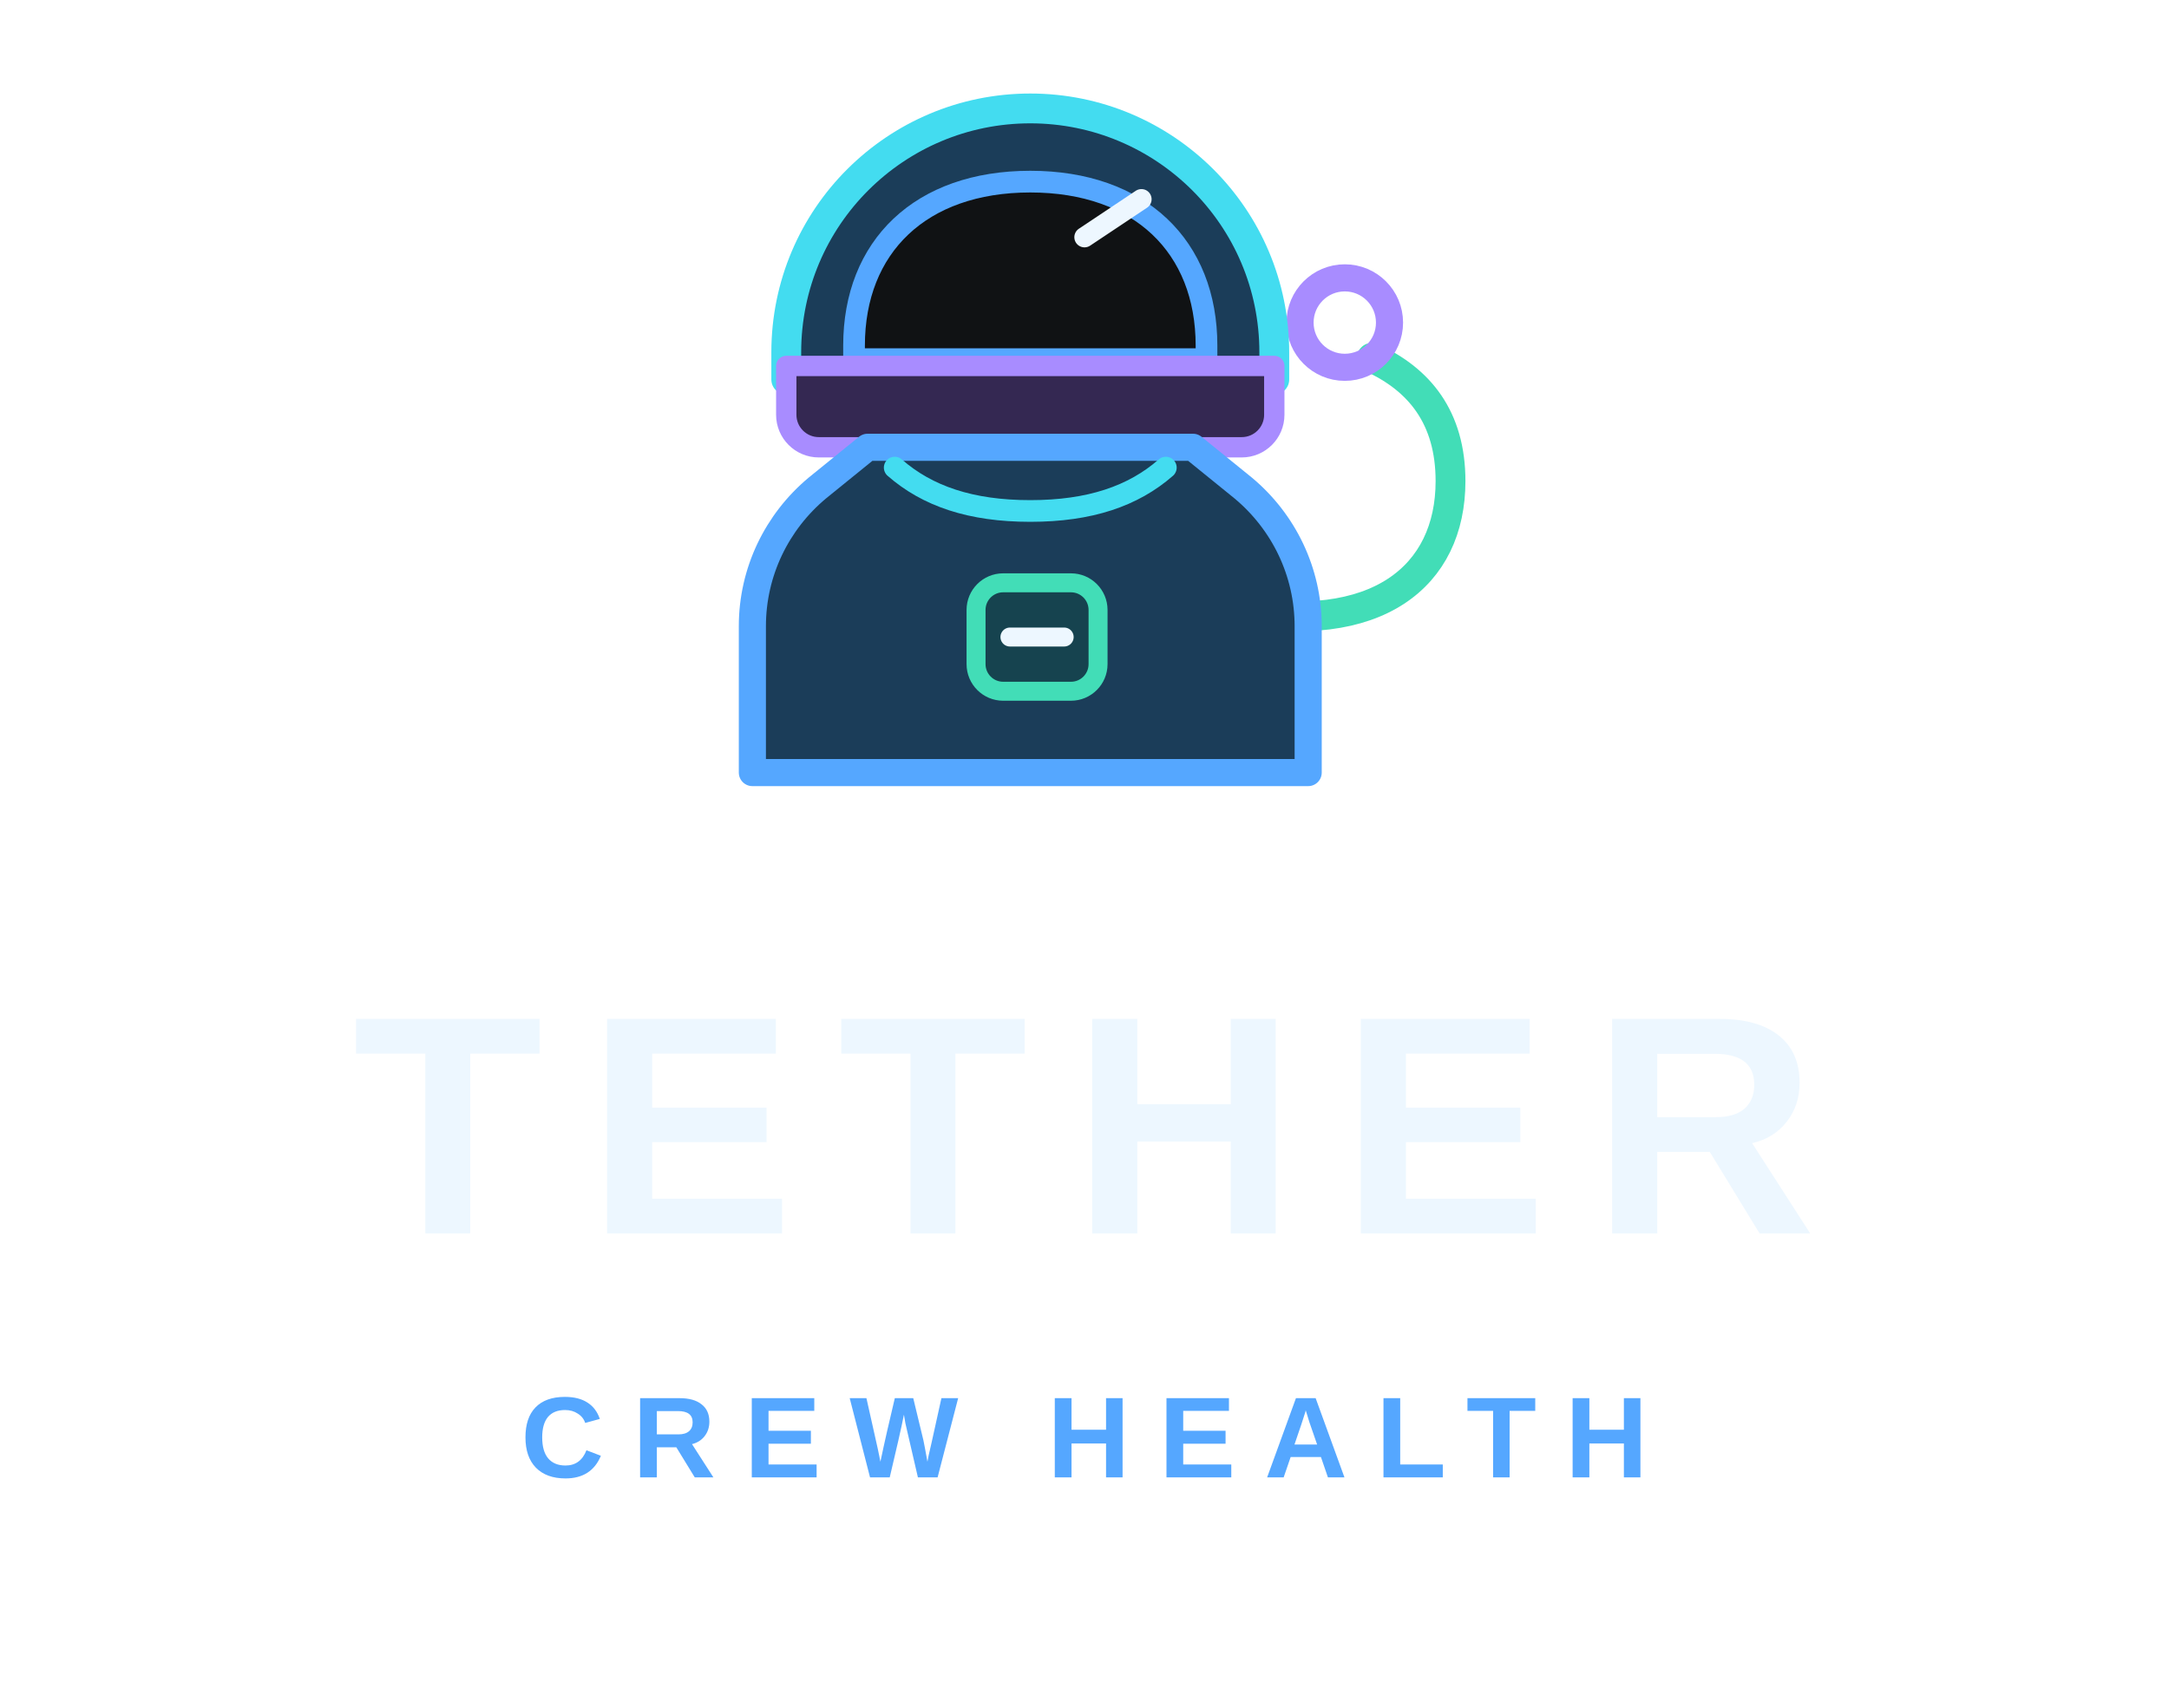
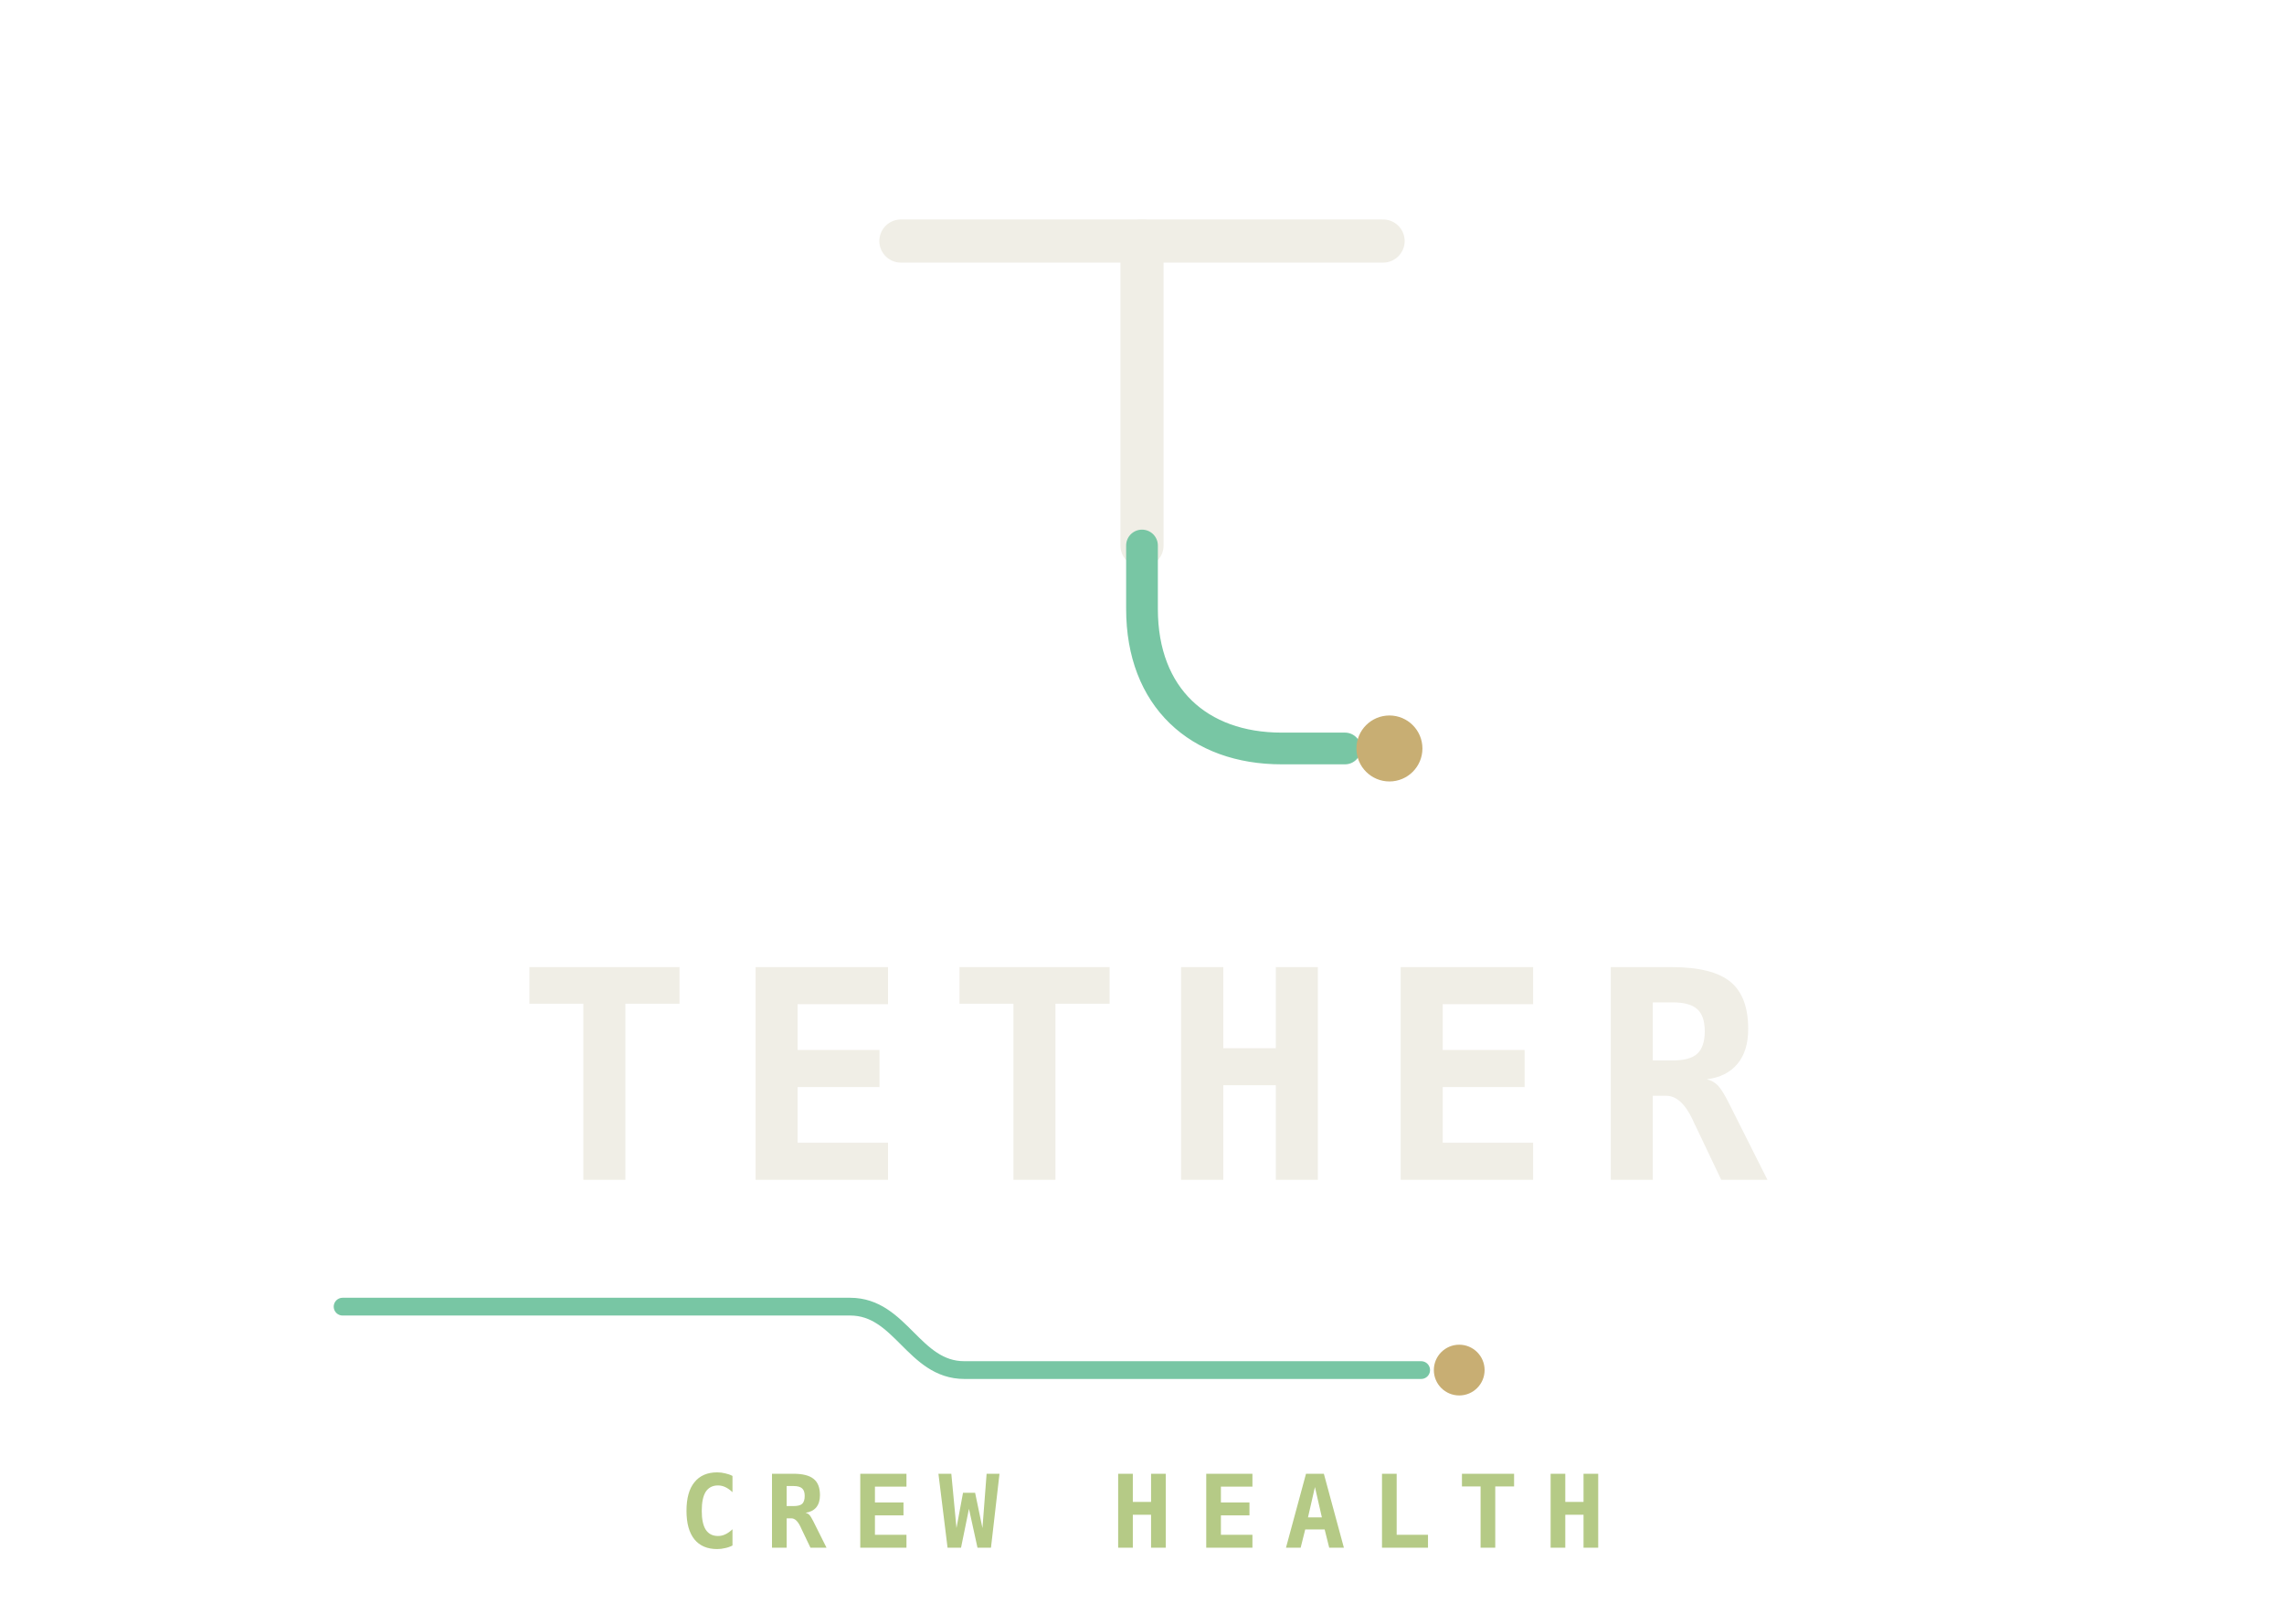
- <svg xmlns="http://www.w3.org/2000/svg" viewBox="0 0 160 126" role="img" aria-labelledby="title desc">
-   <g transform="translate(48 0)" fill="none" stroke-linecap="round" stroke-linejoin="round">
-     <path d="M43 45c10.6 2 16-2.5 16-9.5 0-4.7-2.3-7.5-5.8-9.1" stroke="#42ddb7" stroke-width="2.2" />
-     <circle cx="51.2" cy="23.8" r="3.3" stroke="#a88cff" stroke-width="2" />
-     <path d="M10 28v-2c0-10 8.1-18 18-18s18 8 18 18v2H10Z" fill="#1b3d59" stroke="#43dcf0" stroke-width="2.2" />
-     <path d="M15 26.5v-1c0-7.3 4.9-12.1 13-12.1s13 4.8 13 12.1v1H15Z" fill="#101214" stroke="#55a7ff" stroke-width="1.6" />
-     <path d="m32 17.5 4.2-2.8" stroke="#edf7ff" stroke-width="1.5" />
-     <path d="M10 27h36v3.6a2.4 2.4 0 0 1-2.4 2.4H12.4a2.4 2.4 0 0 1-2.4-2.4V27Z" fill="#342852" stroke="#a88cff" stroke-width="1.5" />
-     <path d="M16 33h24l3.7 3c3 2.5 4.8 6.2 4.8 10.2V57H7.5V46.2c0-4 1.8-7.7 4.8-10.2L16 33Z" fill="#1b3d59" stroke="#55a7ff" stroke-width="2" />
-     <path d="M18 34.5c2.4 2.1 5.6 3.2 10 3.2s7.6-1.1 10-3.2" stroke="#43dcf0" stroke-width="1.6" />
-     <rect x="24" y="43" width="9" height="8" rx="2" fill="#16434f" stroke="#42ddb7" stroke-width="1.4" />
-     <path d="M26.5 47h4" stroke="#edf7ff" stroke-width="1.4" />
+ <svg xmlns="http://www.w3.org/2000/svg" viewBox="0 0 180 128" role="img" aria-labelledby="title desc">
+   <g transform="translate(58 5)">
+     <path d="M13 14h38" fill="none" stroke="#f0eee6" stroke-width="3.4" stroke-linecap="round" />
+     <path d="M32 14v24" fill="none" stroke="#f0eee6" stroke-width="3.4" stroke-linecap="round" />
+     <path d="M32 38v5c0 7 4.5 11 11 11h5" fill="none" stroke="#78c6a4" stroke-width="2.5" stroke-linecap="round" />
+     <circle cx="51.5" cy="54" r="2.6" fill="#c8ae73" />
  </g>
-   <text x="80" y="91" fill="#edf7ff" text-anchor="middle" font-family="Figtree, 'Segoe UI', Arial, sans-serif" font-size="23" font-weight="750" letter-spacing="3.2">TETHER</text>
-   <text x="80" y="109" fill="#55a7ff" text-anchor="middle" font-family="Figtree, 'Segoe UI', Arial, sans-serif" font-size="8.5" font-weight="650" letter-spacing="2.1">CREW HEALTH</text>
+   <text x="90" y="93" fill="#f0eee6" text-anchor="middle" font-family="Space Mono, monospace" font-size="23" font-weight="760" letter-spacing="3.1">TETHER</text>
+   <path d="M27 103h40c4 0 5 5 9 5h36" fill="none" stroke="#78c6a4" stroke-width="1.4" stroke-linecap="round" />
+   <circle cx="115" cy="108" r="2" fill="#c8ae73" />
+   <text x="90" y="122" fill="#b5ca86" text-anchor="middle" font-family="Space Mono, monospace" font-size="8" font-weight="650" letter-spacing="2">CREW HEALTH</text>
</svg>
